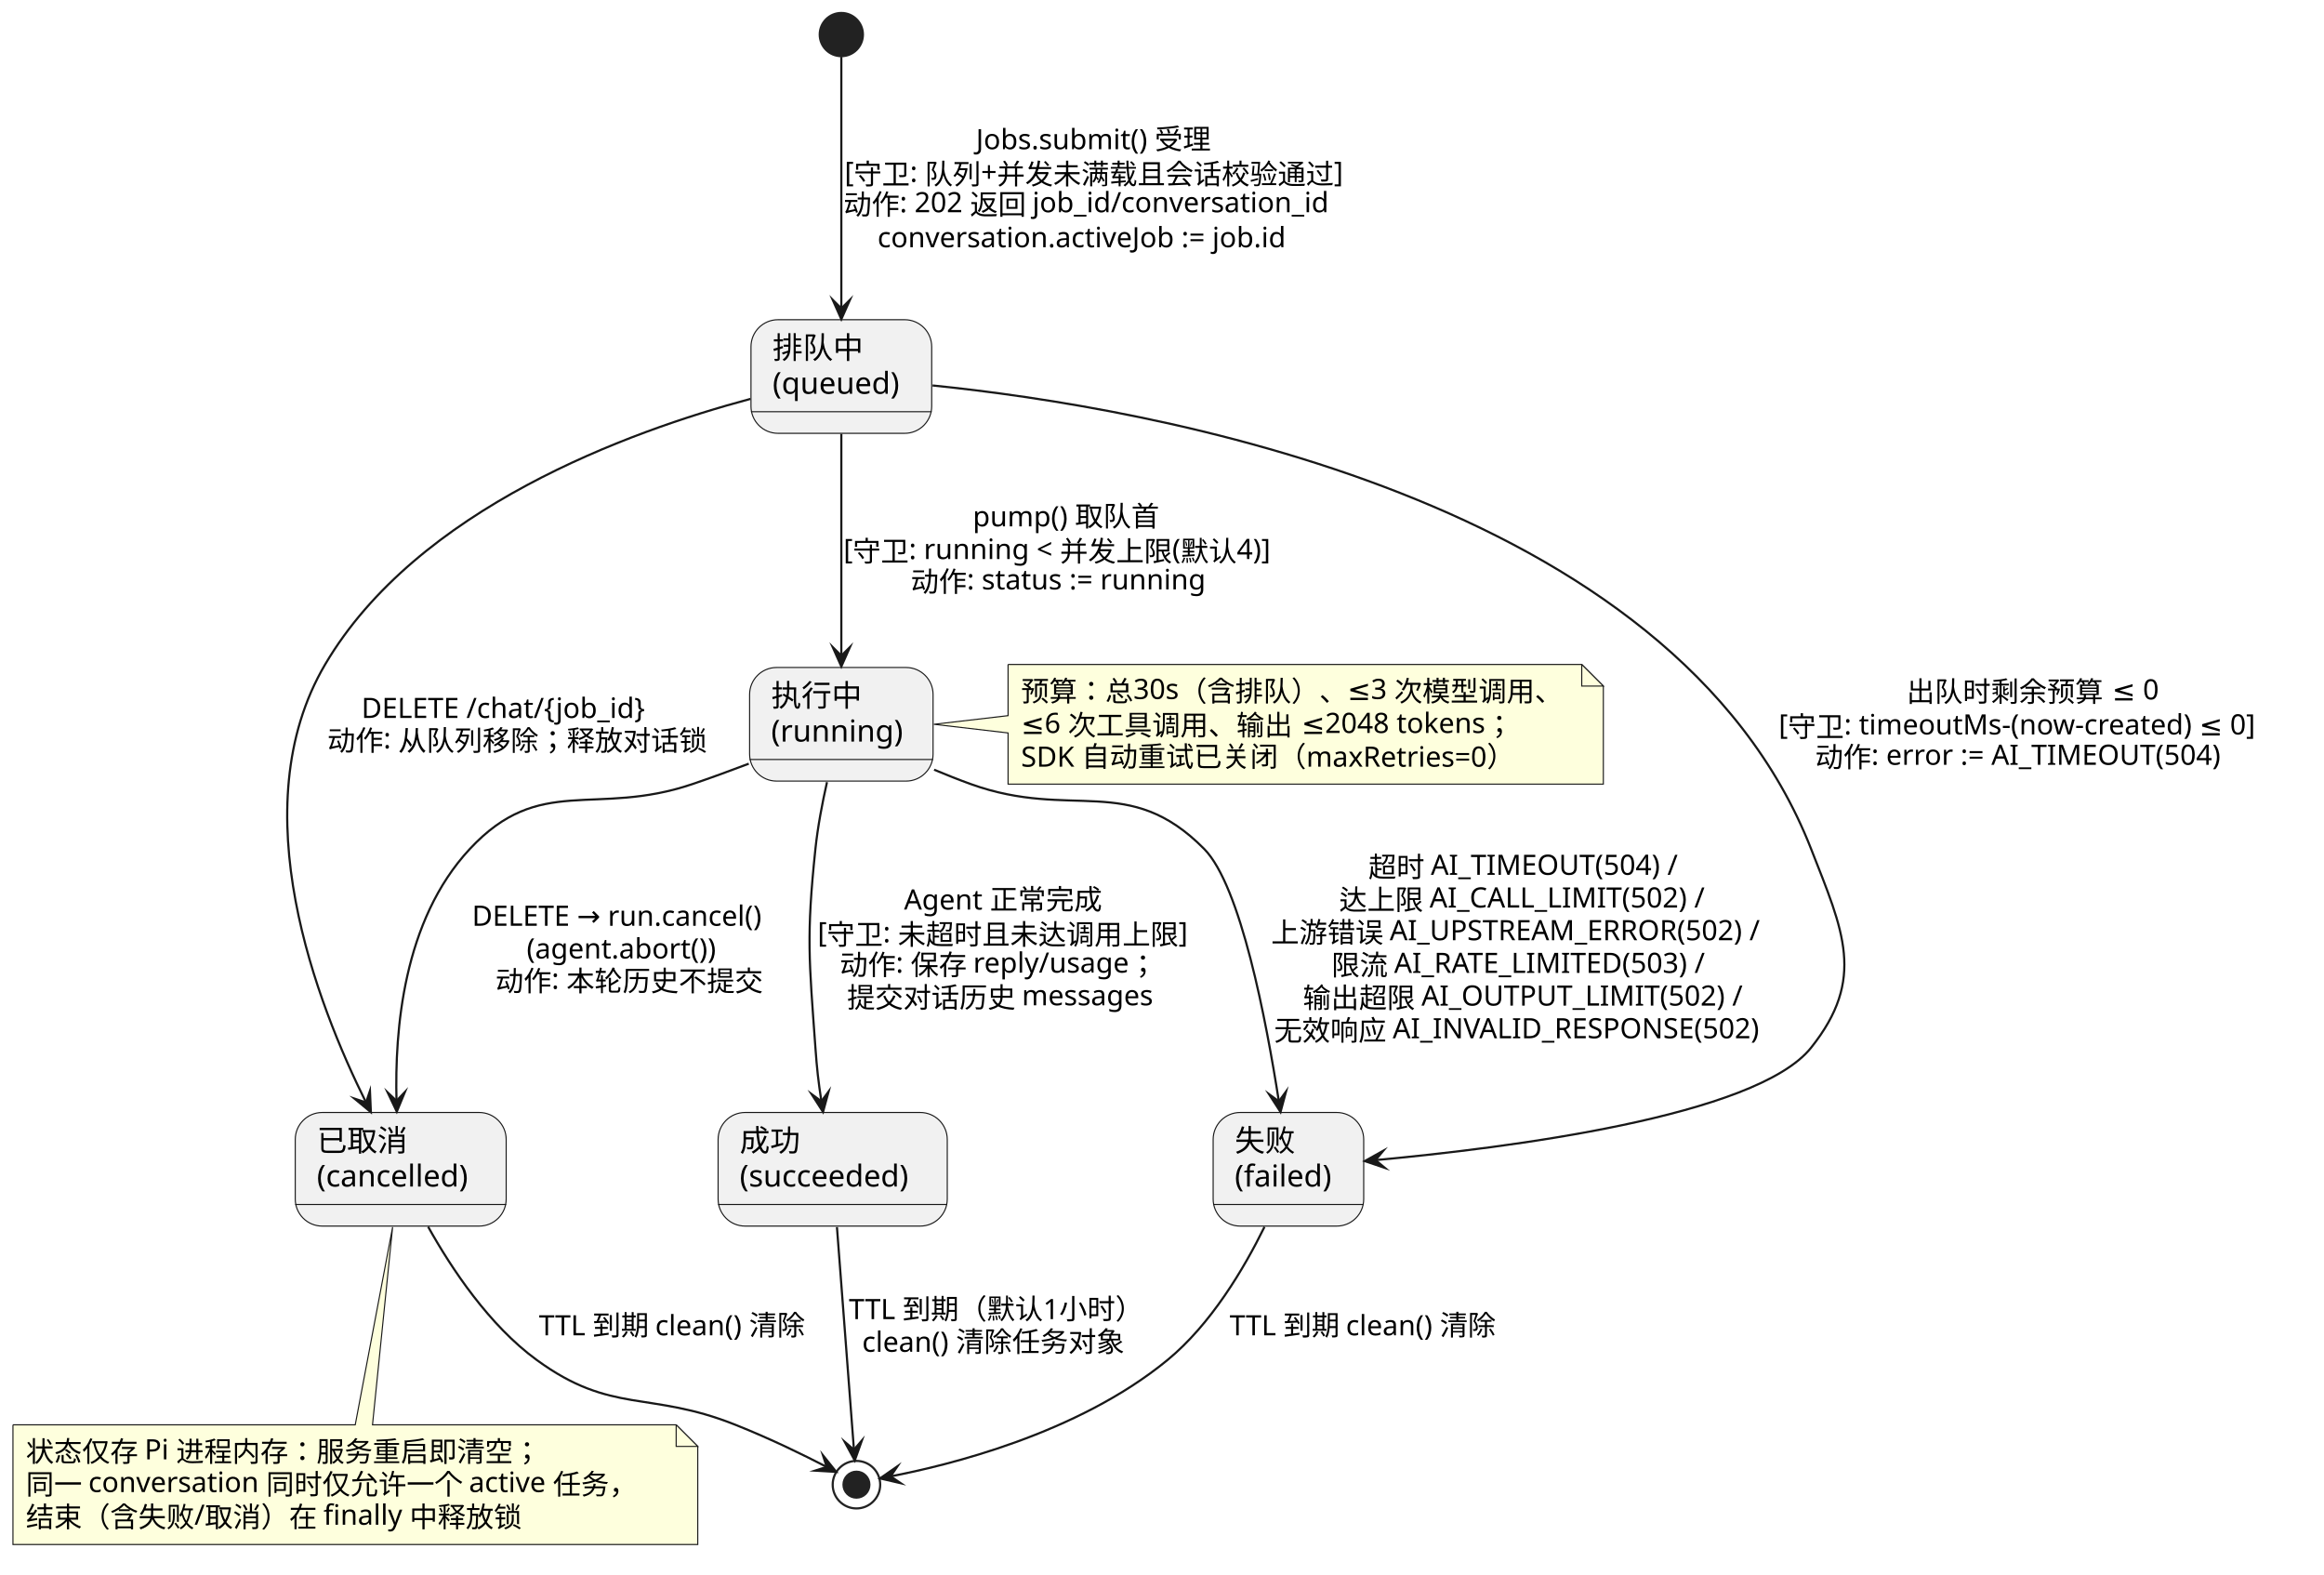
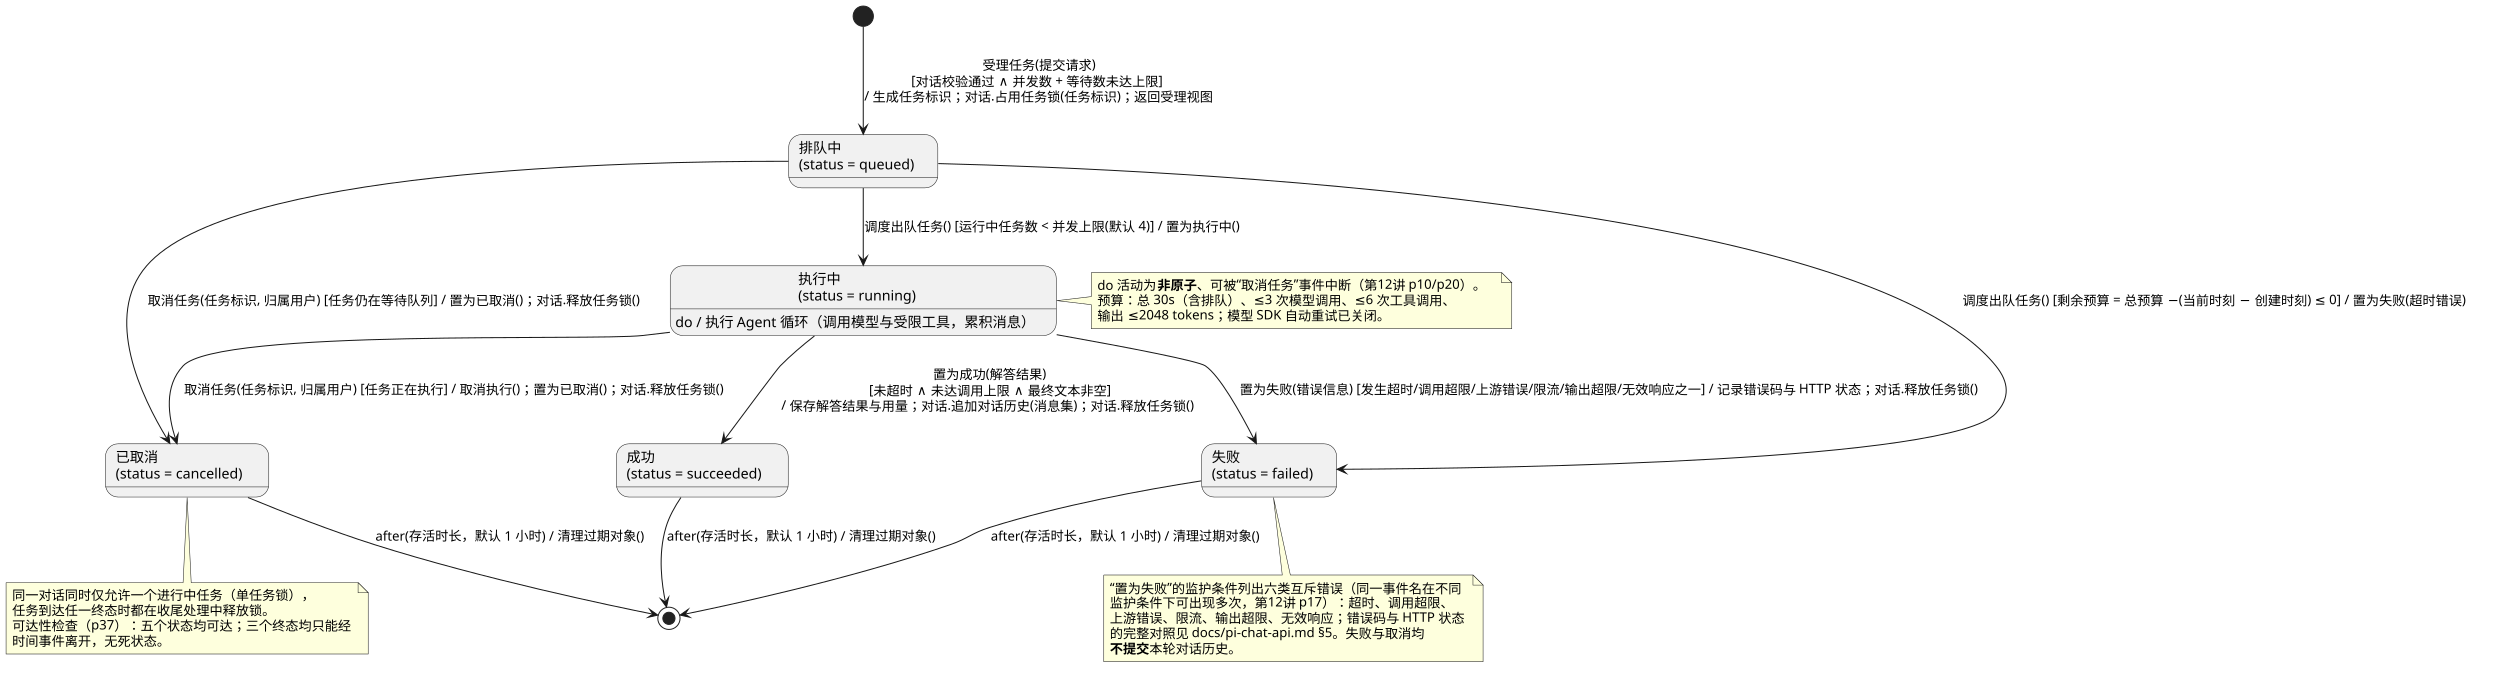
- <svg xmlns="http://www.w3.org/2000/svg" version="1.1" data-diagram-type="STATE" style="width:1076px;height:729px;background:#FFFFFF;" width="1076px" height="729px" viewBox="0 0 1076 729" zoomAndPan="magnify" preserveAspectRatio="none" contentStyleType="text/css">
+ <svg xmlns="http://www.w3.org/2000/svg" version="1.1" data-diagram-type="STATE" style="width:2470px;height:668px;background:#FFFFFF;" width="2470px" height="668px" viewBox="0 0 2470 668" zoomAndPan="magnify" preserveAspectRatio="none" contentStyleType="text/css">
  <defs />
  <g font-family="sans-serif" lengthAdjust="spacing">
-     <g class="entity" data-qualified-name="Queued" id="ent0001" data-source-line="6">
-       <rect x="347.7" y="148" width="83.67" height="52.594" fill="#F1F1F1" style="stroke:#181818;stroke-width:0.5;" rx="12.5" ry="12.5" />
-       <line x1="347.7" y1="190.594" x2="431.37" y2="190.594" style="stroke:#181818;stroke-width:0.5;" />
-       <text x="357.7" y="165.995" fill="#000" font-size="14" textLength="42">排队中</text>
-       <text x="357.7" y="182.292" fill="#000" font-size="14" textLength="63.67">(queued)</text>
+     <g class="entity" data-qualified-name="Queued" id="ent0001" data-source-line="16">
+       <rect x="779.24" y="133" width="147.319" height="52.594" fill="#F1F1F1" style="stroke:#181818;stroke-width:0.5;" rx="12.5" ry="12.5" />
+       <line x1="779.24" y1="175.594" x2="926.559" y2="175.594" style="stroke:#181818;stroke-width:0.5;" />
+       <text x="789.24" y="150.995" fill="#000" font-size="14" textLength="42">排队中</text>
+       <text x="789.24" y="167.292" fill="#000" font-size="14" textLength="127.319">(status = queued)</text>
    </g>
-     <g class="entity" data-qualified-name="Running" id="ent0002" data-source-line="7">
-       <rect x="347.06" y="308.99" width="84.948" height="52.594" fill="#F1F1F1" style="stroke:#181818;stroke-width:0.5;" rx="12.5" ry="12.5" />
-       <line x1="347.06" y1="351.584" x2="432.008" y2="351.584" style="stroke:#181818;stroke-width:0.5;" />
-       <text x="357.06" y="326.985" fill="#000" font-size="14" textLength="42">执行中</text>
-       <text x="357.06" y="343.282" fill="#000" font-size="14" textLength="64.948">(running)</text>
+     <g class="entity" data-qualified-name="Running" id="ent0002" data-source-line="17">
+       <rect x="662.19" y="262.59" width="381.408" height="68.891" fill="#F1F1F1" style="stroke:#181818;stroke-width:0.5;" rx="12.5" ry="12.5" />
+       <line x1="662.19" y1="305.184" x2="1043.598" y2="305.184" style="stroke:#181818;stroke-width:0.5;" />
+       <text x="788.595" y="280.585" fill="#000" font-size="14" textLength="42">执行中</text>
+       <text x="788.595" y="296.882" fill="#000" font-size="14" textLength="128.598">(status = running)</text>
+       <text x="667.19" y="323.179" fill="#000" font-size="14" textLength="361.408">do / 执行 Agent 循环（调用模型与受限工具，累积消息）</text>
    </g>
-     <g class="entity" data-qualified-name="Succeeded" id="ent0003" data-source-line="8">
-       <rect x="332.48" y="514.99" width="106.099" height="52.594" fill="#F1F1F1" style="stroke:#181818;stroke-width:0.5;" rx="12.5" ry="12.5" />
-       <line x1="332.48" y1="557.584" x2="438.579" y2="557.584" style="stroke:#181818;stroke-width:0.5;" />
-       <text x="342.48" y="532.985" fill="#000" font-size="14" textLength="28">成功</text>
-       <text x="342.48" y="549.282" fill="#000" font-size="14" textLength="86.099">(succeeded)</text>
+     <g class="entity" data-qualified-name="Succeeded" id="ent0003" data-source-line="20">
+       <rect x="609.02" y="438.48" width="169.748" height="52.594" fill="#F1F1F1" style="stroke:#181818;stroke-width:0.5;" rx="12.5" ry="12.5" />
+       <line x1="609.02" y1="481.074" x2="778.768" y2="481.074" style="stroke:#181818;stroke-width:0.5;" />
+       <text x="619.02" y="456.475" fill="#000" font-size="14" textLength="28">成功</text>
+       <text x="619.02" y="472.772" fill="#000" font-size="14" textLength="149.748">(status = succeeded)</text>
    </g>
-     <g class="entity" data-qualified-name="Failed" id="ent0004" data-source-line="9">
-       <rect x="561.68" y="514.99" width="69.711" height="52.594" fill="#F1F1F1" style="stroke:#181818;stroke-width:0.5;" rx="12.5" ry="12.5" />
-       <line x1="561.68" y1="557.584" x2="631.391" y2="557.584" style="stroke:#181818;stroke-width:0.5;" />
-       <text x="571.68" y="532.985" fill="#000" font-size="14" textLength="28">失败</text>
-       <text x="571.68" y="549.282" fill="#000" font-size="14" textLength="49.711">(failed)</text>
+     <g class="entity" data-qualified-name="Failed" id="ent0004" data-source-line="21">
+       <rect x="1187.22" y="438.48" width="133.36" height="52.594" fill="#F1F1F1" style="stroke:#181818;stroke-width:0.5;" rx="12.5" ry="12.5" />
+       <line x1="1187.22" y1="481.074" x2="1320.58" y2="481.074" style="stroke:#181818;stroke-width:0.5;" />
+       <text x="1197.22" y="456.475" fill="#000" font-size="14" textLength="28">失败</text>
+       <text x="1197.22" y="472.772" fill="#000" font-size="14" textLength="113.36">(status = failed)</text>
    </g>
-     <g class="entity" data-qualified-name="Cancelled" id="ent0005" data-source-line="10">
-       <rect x="136.7" y="514.99" width="97.663" height="52.594" fill="#F1F1F1" style="stroke:#181818;stroke-width:0.5;" rx="12.5" ry="12.5" />
-       <line x1="136.7" y1="557.584" x2="234.363" y2="557.584" style="stroke:#181818;stroke-width:0.5;" />
-       <text x="146.7" y="532.985" fill="#000" font-size="14" textLength="42">已取消</text>
-       <text x="146.7" y="549.282" fill="#000" font-size="14" textLength="77.663">(cancelled)</text>
+     <g class="entity" data-qualified-name="Cancelled" id="ent0005" data-source-line="22">
+       <rect x="104.24" y="438.48" width="161.313" height="52.594" fill="#F1F1F1" style="stroke:#181818;stroke-width:0.5;" rx="12.5" ry="12.5" />
+       <line x1="104.24" y1="481.074" x2="265.553" y2="481.074" style="stroke:#181818;stroke-width:0.5;" />
+       <text x="114.24" y="456.475" fill="#000" font-size="14" textLength="42">已取消</text>
+       <text x="114.24" y="472.772" fill="#000" font-size="14" textLength="141.313">(status = cancelled)</text>
    </g>
-     <g class="start_entity" data-qualified-name=".start." id="ent0006" data-source-line="12">
-       <ellipse cx="389.53" cy="16" rx="10" ry="10" fill="#222" style="stroke:#222;stroke-width:1;" />
+     <g class="start_entity" data-qualified-name=".start." id="ent0006" data-source-line="24">
+       <ellipse cx="852.9" cy="16" rx="10" ry="10" fill="#222" style="stroke:#222;stroke-width:1;" />
    </g>
-     <g class="end_entity" data-qualified-name=".end." id="ent0014" data-source-line="22">
-       <ellipse cx="396.53" cy="687.28" rx="11" ry="11" fill="none" style="stroke:#222;stroke-width:1;" />
-       <ellipse cx="396.53" cy="687.28" rx="6" ry="6" fill="#222" style="stroke:#222;stroke-width:1;" />
+     <g class="end_entity" data-qualified-name=".end." id="ent0014" data-source-line="34">
+       <ellipse cx="660.9" cy="610.91" rx="11" ry="11" fill="none" style="stroke:#222;stroke-width:1;" />
+       <ellipse cx="660.9" cy="610.91" rx="6" ry="6" fill="#222" style="stroke:#222;stroke-width:1;" />
    </g>
-     <g class="entity" data-qualified-name="GMN18" id="ent0019" data-source-line="27">
-       <path d="M466.73,307.59 L466.73,331.29 L432.36,335.29 L466.73,339.29 L466.73,362.988 A0,0 0 0 0 466.73,362.988 L742.341,362.988 A0,0 0 0 0 742.341,362.988 L742.341,317.59 L732.341,307.59 L466.73,307.59 A0,0 0 0 0 466.73,307.59" style="stroke:#181818;stroke-width:0.5;" fill="#FEFFDD" />
-       <path d="M732.341,307.59 L732.341,317.59 L742.341,317.59 L732.341,307.59" style="stroke:#181818;stroke-width:0.5;" fill="#FEFFDD" />
-       <text x="472.73" y="324.657" fill="#000" font-size="13" textLength="254.611">预算：总30s（含排队）、≤3 次模型调用、</text>
-       <text x="472.73" y="339.79" fill="#000" font-size="13" textLength="236.127">≤6 次工具调用、输出 ≤2048 tokens；</text>
-       <text x="472.73" y="354.923" fill="#000" font-size="13" textLength="241.262">SDK 自动重试已关闭（maxRetries=0）</text>
+     <g class="entity" data-qualified-name="GMN18" id="ent0019" data-source-line="39">
+       <path d="M1078.17,269.34 L1078.17,293.04 L1044.03,297.04 L1078.17,301.04 L1078.17,324.738 A0,0 0 0 0 1078.17,324.738 L1493.62,324.738 A0,0 0 0 0 1493.62,324.738 L1493.62,279.34 L1483.62,269.34 L1078.17,269.34 A0,0 0 0 0 1078.17,269.34" style="stroke:#181818;stroke-width:0.5;" fill="#FEFFDD" />
+       <path d="M1483.62,269.34 L1483.62,279.34 L1493.62,279.34 L1483.62,269.34" style="stroke:#181818;stroke-width:0.5;" fill="#FEFFDD" />
+       <text x="1084.17" y="286.407" fill="#000" font-size="13" textLength="59.338">do 活动为</text>
+       <text x="1143.508" y="286.407" fill="#000" font-size="13" textLength="39" font-weight="700">非原子</text>
+       <text x="1182.508" y="286.407" fill="#000" font-size="13" textLength="296.112">、可被“取消任务”事件中断（第12讲 p10/p20）。</text>
+       <text x="1084.17" y="301.54" fill="#000" font-size="13" textLength="360.039">预算：总 30s（含排队）、≤3 次模型调用、≤6 次工具调用、</text>
+       <text x="1084.17" y="316.673" fill="#000" font-size="13" textLength="299.883">输出 ≤2048 tokens；模型 SDK 自动重试已关闭。</text>
    </g>
-     <g class="entity" data-qualified-name="GMN21" id="ent0022" data-source-line="33">
-       <path d="M6,659.58 L6,714.978 A0,0 0 0 0 6,714.978 L323.061,714.978 A0,0 0 0 0 323.061,714.978 L323.061,669.58 L313.061,659.58 L172.47,659.58 L181.78,568.03 L164.47,659.58 L6,659.58 A0,0 0 0 0 6,659.58" style="stroke:#181818;stroke-width:0.5;" fill="#FEFFDD" />
-       <path d="M313.061,659.58 L313.061,669.58 L323.061,669.58 L313.061,659.58" style="stroke:#181818;stroke-width:0.5;" fill="#FEFFDD" />
-       <text x="12" y="676.647" fill="#000" font-size="13" textLength="240.716">状态仅存 Pi 进程内存：服务重启即清空；</text>
-       <text x="12" y="691.78" fill="#000" font-size="13" textLength="296.061">同一 conversation 同时仅允许一个 active 任务，</text>
-       <text x="12" y="706.913" fill="#000" font-size="13" textLength="233.956">结束（含失败/取消）在 finally 中释放锁</text>
+     <g class="entity" data-qualified-name="GMN21" id="ent0022" data-source-line="45">
+       <path d="M1090.52,568.08 L1090.52,653.744 A0,0 0 0 0 1090.52,653.744 L1465.282,653.744 A0,0 0 0 0 1465.282,653.744 L1465.282,578.08 L1455.282,568.08 L1274.87,568.08 L1258.19,491.55 L1266.87,568.08 L1090.52,568.08 A0,0 0 0 0 1090.52,568.08" style="stroke:#181818;stroke-width:0.5;" fill="#FEFFDD" />
+       <path d="M1455.282,568.08 L1455.282,578.08 L1465.282,578.08 L1455.282,568.08" style="stroke:#181818;stroke-width:0.5;" fill="#FEFFDD" />
+       <text x="1096.52" y="585.147" fill="#000" font-size="13" textLength="351.47">“置为失败”的监护条件列出六类互斥错误（同一事件名在不同</text>
+       <text x="1096.52" y="600.28" fill="#000" font-size="13" textLength="344.469">监护条件下可出现多次，第12讲 p17）：超时、调用超限、</text>
+       <text x="1096.52" y="615.413" fill="#000" font-size="13" textLength="353.762">上游错误、限流、输出超限、无效响应；错误码与 HTTP 状态</text>
+       <text x="1096.52" y="630.545" fill="#000" font-size="13" textLength="321.115">的完整对照见 docs/pi-chat-api.md §5。失败与取消均</text>
+       <text x="1096.52" y="645.678" fill="#000" font-size="13" textLength="39" font-weight="700">不提交</text>
+       <text x="1135.52" y="645.678" fill="#000" font-size="13" textLength="91">本轮对话历史。</text>
    </g>
-     <g class="link" data-entity-1="ent0006" data-entity-2="ent0001" id="lnk7" data-source-line="12" data-link-type="dependency">
-       <path d="M389.53,26.3 C389.53,49.83 389.53,107.32 389.53,142.78" style="stroke:#181818;stroke-width:1;" fill="none" id="*start*-to-Queued" />
-       <polygon points="389.53,147.78,393.53,138.78,389.53,142.78,385.53,138.78,389.53,147.78" fill="#181818" style="stroke:#181818;stroke-width:1;stroke-linejoin:miter;stroke-miterlimit:10;" />
-       <text x="451.867" y="69.067" fill="#000" font-size="13" textLength="115.857">Jobs.submit() 受理</text>
-       <text x="391.022" y="84.2" fill="#000" font-size="13" textLength="237.549">[守卫: 队列+并发未满载且会话校验通过]</text>
-       <text x="390.53" y="99.333" fill="#000" font-size="13" textLength="238.532">动作: 202 返回 job_id/conversation_id</text>
-       <text x="406.269" y="114.465" fill="#000" font-size="13" textLength="207.054">conversation.activeJob := job.id</text>
+     <g class="entity" data-qualified-name="GMN24" id="ent0025" data-source-line="53">
+       <path d="M6,575.64 L6,646.171 A0,0 0 0 0 6,646.171 L363.794,646.171 A0,0 0 0 0 363.794,646.171 L363.794,585.64 L353.794,575.64 L188.9,575.64 L184.9,491.55 L180.9,575.64 L6,575.64 A0,0 0 0 0 6,575.64" style="stroke:#181818;stroke-width:0.5;" fill="#FEFFDD" />
+       <path d="M353.794,575.64 L353.794,585.64 L363.794,585.64 L353.794,575.64" style="stroke:#181818;stroke-width:0.5;" fill="#FEFFDD" />
+       <text x="12" y="592.707" fill="#000" font-size="13" textLength="299">同一对话同时仅允许一个进行中任务（单任务锁），</text>
+       <text x="12" y="607.84" fill="#000" font-size="13" textLength="260">任务到达任一终态时都在收尾处理中释放锁。</text>
+       <text x="12" y="622.973" fill="#000" font-size="13" textLength="336.794">可达性检查（p37）：五个状态均可达；三个终态均只能经</text>
+       <text x="12" y="638.105" fill="#000" font-size="13" textLength="156">时间事件离开，无死状态。</text>
    </g>
-     <g class="link" data-entity-1="ent0001" data-entity-2="ent0002" id="lnk8" data-source-line="14" data-link-type="dependency">
-       <path d="M389.53,200.84 C389.53,230.42 389.53,273.88 389.53,303.54" style="stroke:#181818;stroke-width:1;" fill="none" id="Queued-to-Running" />
-       <polygon points="389.53,308.54,393.53,299.54,389.53,303.54,385.53,299.54,389.53,308.54" fill="#181818" style="stroke:#181818;stroke-width:1;stroke-linejoin:miter;stroke-miterlimit:10;" />
-       <text x="450.385" y="243.657" fill="#000" font-size="13" textLength="90.683">pump() 取队首</text>
-       <text x="390.53" y="258.79" fill="#000" font-size="13" textLength="210.393">[守卫: running &lt; 并发上限(默认4)]</text>
-       <text x="421.646" y="273.923" fill="#000" font-size="13" textLength="148.161">动作: status := running</text>
+     <g class="link" data-entity-1="ent0006" data-entity-2="ent0001" id="lnk7" data-source-line="24" data-link-type="dependency">
+       <path d="M852.9,26.27 C852.9,47.57 852.9,95.64 852.9,127.64" style="stroke:#181818;stroke-width:1;" fill="none" id="*start*-to-Queued" />
+       <polygon points="852.9,132.64,856.9,123.64,852.9,127.64,848.9,123.64,852.9,132.64" fill="#181818" style="stroke:#181818;stroke-width:1;stroke-linejoin:miter;stroke-miterlimit:10;" />
+       <text x="970.722" y="69.067" fill="#000" font-size="13" textLength="114.144">受理任务(提交请求)</text>
+       <text x="900.254" y="84.2" fill="#000" font-size="13" textLength="255.081">[对话校验通过 ∧ 并发数 + 等待数未达上限]</text>
+       <text x="853.9" y="99.333" fill="#000" font-size="13" textLength="347.788">/ 生成任务标识；对话.占用任务锁(任务标识)；返回受理视图</text>
    </g>
-     <g class="link" data-entity-1="ent0001" data-entity-2="ent0005" id="lnk9" data-source-line="15" data-link-type="dependency">
-       <path d="M347.48,184.65 C291.09,199.71 193.16,235.27 150.53,307.59 C111.22,374.28 147.064,465.263 169.484,510.363" style="stroke:#181818;stroke-width:1;" fill="none" id="Queued-to-Cancelled" />
-       <polygon points="171.71,514.84,171.286,505,169.484,510.363,164.122,508.561,171.71,514.84" fill="#181818" style="stroke:#181818;stroke-width:1;stroke-linejoin:miter;stroke-miterlimit:10;" />
-       <text x="167.336" y="332.357" fill="#000" font-size="13" textLength="145.901">DELETE /chat/{job_id}</text>
-       <text x="151.53" y="347.49" fill="#000" font-size="13" textLength="177.512">动作: 从队列移除；释放对话锁</text>
+     <g class="link" data-entity-1="ent0001" data-entity-2="ent0002" id="lnk8" data-source-line="26" data-link-type="dependency">
+       <path d="M852.9,185.83 C852.9,207.41 852.9,233.5 852.9,257.16" style="stroke:#181818;stroke-width:1;" fill="none" id="Queued-to-Running" />
+       <polygon points="852.9,262.16,856.9,253.16,852.9,257.16,848.9,253.16,852.9,262.16" fill="#181818" style="stroke:#181818;stroke-width:1;stroke-linejoin:miter;stroke-miterlimit:10;" />
+       <text x="853.9" y="228.657" fill="#000" font-size="13" textLength="387.912">调度出队任务() [运行中任务数 &lt; 并发上限(默认 4)] / 置为执行中()</text>
    </g>
-     <g class="link" data-entity-1="ent0001" data-entity-2="ent0004" id="lnk10" data-source-line="16" data-link-type="dependency">
-       <path d="M431.78,178.44 C530.85,188.5 774.56,229.64 838.53,392.99 C853.44,431.06 864.02,453.02 838.53,484.99 C813.07,516.92 697.679,531.421 636.859,537.031" style="stroke:#181818;stroke-width:1;" fill="none" id="Queued-to-Failed" />
-       <polygon points="631.88,537.49,641.209,540.646,636.859,537.031,640.475,532.68,631.88,537.49" fill="#181818" style="stroke:#181818;stroke-width:1;stroke-linejoin:miter;stroke-miterlimit:10;" />
-       <text x="882.74" y="324.857" fill="#000" font-size="13" textLength="118.428">出队时剩余预算 ≤ 0</text>
-       <text x="823.51" y="339.99" fill="#000" font-size="13" textLength="236.888">[守卫: timeoutMs-(now-created) ≤ 0]</text>
-       <text x="840.398" y="355.123" fill="#000" font-size="13" textLength="203.112">动作: error := AI_TIMEOUT(504)</text>
+     <g class="link" data-entity-1="ent0001" data-entity-2="ent0005" id="lnk9" data-source-line="27" data-link-type="dependency">
+       <path d="M778.99,159.36 C614.53,159.03 226.4,168.47 144.9,262.59 C101.54,312.67 139.7,391.909 165.23,433.839" style="stroke:#181818;stroke-width:1;" fill="none" id="Queued-to-Cancelled" />
+       <polygon points="167.83,438.11,166.566,428.343,165.23,433.839,159.733,432.503,167.83,438.11" fill="#181818" style="stroke:#181818;stroke-width:1;stroke-linejoin:miter;stroke-miterlimit:10;" />
+       <text x="145.9" y="301.607" fill="#000" font-size="13" textLength="498.748">取消任务(任务标识, 归属用户) [任务仍在等待队列] / 置为已取消()；对话.释放任务锁()</text>
    </g>
-     <g class="link" data-entity-1="ent0002" data-entity-2="ent0003" id="lnk11" data-source-line="18" data-link-type="dependency">
-       <path d="M382.89,362.08 C380.72,371.71 378.6,382.78 377.53,392.99 C373.27,433.65 374.6,444.2 377.53,484.99 C378.23,494.76 378.873,500.488 380.303,509.818" style="stroke:#181818;stroke-width:1;" fill="none" id="Running-to-Succeeded" />
-       <polygon points="381.06,514.76,383.65,505.258,380.303,509.818,375.743,506.47,381.06,514.76" fill="#181818" style="stroke:#181818;stroke-width:1;stroke-linejoin:miter;stroke-miterlimit:10;" />
-       <text x="418.552" y="421.057" fill="#000" font-size="13" textLength="94.612">Agent 正常完成</text>
-       <text x="378.53" y="436.19" fill="#000" font-size="13" textLength="174.656">[守卫: 未超时且未达调用上限]</text>
-       <text x="388.782" y="451.323" fill="#000" font-size="13" textLength="154.153">动作: 保存 reply/usage；</text>
-       <text x="392.193" y="466.455" fill="#000" font-size="13" textLength="147.329">提交对话历史 messages</text>
+     <g class="link" data-entity-1="ent0001" data-entity-2="ent0004" id="lnk10" data-source-line="28" data-link-type="dependency">
+       <path d="M927.02,161.61 C1155.27,167.39 1839.99,198.28 1971.9,361.48 C1985.03,377.73 1986.09,393.15 1971.9,408.48 C1928.21,455.67 1495.95,462.702 1325.98,463.652" style="stroke:#181818;stroke-width:1;" fill="none" id="Queued-to-Failed" />
+       <polygon points="1320.98,463.68,1330.002,467.63,1325.98,463.652,1329.958,459.63,1320.98,463.68" fill="#181818" style="stroke:#181818;stroke-width:1;stroke-linejoin:miter;stroke-miterlimit:10;" />
+       <text x="1938.9" y="301.607" fill="#000" font-size="13" textLength="515.119">调度出队任务() [剩余预算 = 总预算 −(当前时刻 − 创建时刻) ≤ 0] / 置为失败(超时错误)</text>
    </g>
-     <g class="link" data-entity-1="ent0002" data-entity-2="ent0004" id="lnk12" data-source-line="19" data-link-type="dependency">
-       <path d="M432.48,356.31 C438.16,358.69 443.95,360.98 449.53,362.99 C496.42,379.83 522.52,357.55 557.53,392.99 C574.45,410.11 586.247,472.4 592.107,509.83" style="stroke:#181818;stroke-width:1;" fill="none" id="Running-to-Failed" />
-       <polygon points="592.88,514.77,595.44,505.26,592.107,509.83,587.536,506.497,592.88,514.77" fill="#181818" style="stroke:#181818;stroke-width:1;stroke-linejoin:miter;stroke-miterlimit:10;" />
-       <text x="633.547" y="406.057" fill="#000" font-size="13" textLength="151.722">超时 AI_TIMEOUT(504) /</text>
-       <text x="619.982" y="421.19" fill="#000" font-size="13" textLength="178.852">达上限 AI_CALL_LIMIT(502) /</text>
-       <text x="588.52" y="436.323" fill="#000" font-size="13" textLength="241.776">上游错误 AI_UPSTREAM_ERROR(502) /</text>
-       <text x="616.558" y="451.455" fill="#000" font-size="13" textLength="185.701">限流 AI_RATE_LIMITED(503) /</text>
-       <text x="603.218" y="466.588" fill="#000" font-size="13" textLength="212.38">输出超限 AI_OUTPUT_LIMIT(502) /</text>
-       <text x="589.904" y="481.721" fill="#000" font-size="13" textLength="239.008">无效响应 AI_INVALID_RESPONSE(502)</text>
+     <g class="link" data-entity-1="ent0002" data-entity-2="ent0003" id="lnk11" data-source-line="30" data-link-type="dependency">
+       <path d="M804.69,331.9 C793.11,340.94 781.14,351.1 770.9,361.48 C767.58,364.84 737.694,404.838 715.984,434.028" style="stroke:#181818;stroke-width:1;" fill="none" id="Running-to-Succeeded" />
+       <polygon points="713,438.04,721.581,433.206,715.984,434.028,715.161,428.431,713,438.04" fill="#181818" style="stroke:#181818;stroke-width:1;stroke-linejoin:miter;stroke-miterlimit:10;" />
+       <text x="921.86" y="374.547" fill="#000" font-size="13" textLength="114.144">置为成功(解答结果)</text>
+       <text x="858.58" y="389.68" fill="#000" font-size="13" textLength="240.703">[未超时 ∧ 未达调用上限 ∧ 最终文本非空]</text>
+       <text x="771.9" y="404.813" fill="#000" font-size="13" textLength="414.064">/ 保存解答结果与用量；对话.追加对话历史(消息集)；对话.释放任务锁()</text>
    </g>
-     <g class="link" data-entity-1="ent0002" data-entity-2="ent0005" id="lnk13" data-source-line="20" data-link-type="dependency">
-       <path d="M346.67,353.53 C338.07,356.8 329.05,360.11 320.53,362.99 C275.37,378.27 250.05,358.12 217.53,392.99 C186.56,426.19 182.741,477.042 183.581,509.602" style="stroke:#181818;stroke-width:1;" fill="none" id="Running-to-Cancelled" />
-       <polygon points="183.71,514.6,187.477,505.5,183.581,509.602,179.479,505.706,183.71,514.6" fill="#181818" style="stroke:#181818;stroke-width:1;stroke-linejoin:miter;stroke-miterlimit:10;" />
-       <text x="218.53" y="428.557" fill="#000" font-size="13" textLength="147.202">DELETE → run.cancel()</text>
-       <text x="243.838" y="443.69" fill="#000" font-size="13" textLength="96.586">(agent.abort())</text>
-       <text x="229.375" y="458.823" fill="#000" font-size="13" textLength="125.512">动作: 本轮历史不提交</text>
+     <g class="link" data-entity-1="ent0002" data-entity-2="ent0004" id="lnk12" data-source-line="31" data-link-type="dependency">
+       <path d="M1044,330.67 C1116.69,343.67 1183.92,356.68 1190.9,361.48 C1205.16,371.29 1225.133,406.944 1239.013,433.924" style="stroke:#181818;stroke-width:1;" fill="none" id="Running-to-Failed" />
+       <polygon points="1241.3,438.37,1240.74,428.537,1239.013,433.924,1233.626,432.197,1241.3,438.37" fill="#181818" style="stroke:#181818;stroke-width:1;stroke-linejoin:miter;stroke-miterlimit:10;" />
+       <text x="1224.9" y="389.547" fill="#000" font-size="13" textLength="739.001">置为失败(错误信息) [发生超时/调用超限/上游错误/限流/输出超限/无效响应之一] / 记录错误码与 HTTP 状态；对话.释放任务锁()</text>
    </g>
-     <g class="link" data-entity-1="ent0003" data-entity-2="ent0014" id="lnk15" data-source-line="22" data-link-type="dependency">
-       <path d="M387.5,568.03 C389.96,600.22 393.669,648.835 395.369,671.105" style="stroke:#181818;stroke-width:1;" fill="none" id="Succeeded-to-*end*" />
-       <polygon points="395.75,676.09,399.053,666.812,395.369,671.105,391.077,667.421,395.75,676.09" fill="#181818" style="stroke:#181818;stroke-width:1;stroke-linejoin:miter;stroke-miterlimit:10;" />
-       <text x="393.02" y="610.647" fill="#000" font-size="13" textLength="139.528">TTL 到期（默认1小时）</text>
-       <text x="399.165" y="625.78" fill="#000" font-size="13" textLength="127.239">clean() 清除任务对象</text>
+     <g class="link" data-entity-1="ent0002" data-entity-2="ent0005" id="lnk13" data-source-line="32" data-link-type="dependency">
+       <path d="M661.91,328.3 C652.79,329.44 643.75,330.51 634.9,331.48 C584.64,336.99 215.45,324.58 180.9,361.48 C161.95,381.72 166.077,410.511 173.367,433.641" style="stroke:#181818;stroke-width:1;" fill="none" id="Running-to-Cancelled" />
+       <polygon points="174.87,438.41,175.98,428.624,173.367,433.641,168.35,431.029,174.87,438.41" fill="#181818" style="stroke:#181818;stroke-width:1;stroke-linejoin:miter;stroke-miterlimit:10;" />
+       <text x="181.9" y="389.547" fill="#000" font-size="13" textLength="547.892">取消任务(任务标识, 归属用户) [任务正在执行] / 取消执行()；置为已取消()；对话.释放任务锁()</text>
    </g>
-     <g class="link" data-entity-1="ent0004" data-entity-2="ent0014" id="lnk16" data-source-line="23" data-link-type="dependency">
-       <path d="M585.45,567.94 C575.99,587.2 560.7,613.01 540.53,629.58 C498.6,664.04 438.09,678.474 412.36,683.434" style="stroke:#181818;stroke-width:1;" fill="none" id="Failed-to-*end*" />
-       <polygon points="407.45,684.38,417.044,686.604,412.36,683.434,415.53,678.749,407.45,684.38" fill="#181818" style="stroke:#181818;stroke-width:1;stroke-linejoin:miter;stroke-miterlimit:10;" />
-       <text x="569.33" y="618.147" fill="#000" font-size="13" textLength="132.628">TTL 到期 clean() 清除</text>
+     <g class="link" data-entity-1="ent0003" data-entity-2="ent0014" id="lnk15" data-source-line="34" data-link-type="dependency">
+       <path d="M672.76,491.5 C666.75,500.34 660.99,510.64 657.9,521.08 C649.73,548.59 653.988,578.125 657.488,594.895" style="stroke:#181818;stroke-width:1;" fill="none" id="Succeeded-to-*end*" />
+       <polygon points="658.51,599.79,660.587,590.163,657.488,594.895,652.756,591.797,658.51,599.79" fill="#181818" style="stroke:#181818;stroke-width:1;stroke-linejoin:miter;stroke-miterlimit:10;" />
+       <text x="658.9" y="534.147" fill="#000" font-size="13" textLength="275.45">after(存活时长，默认 1 小时) / 清理过期对象()</text>
    </g>
-     <g class="link" data-entity-1="ent0005" data-entity-2="ent0014" id="lnk17" data-source-line="24" data-link-type="dependency">
-       <path d="M198.22,567.88 C209.1,587.36 226.49,613.5 248.53,629.58 C283.27,654.93 300.59,643.63 340.53,659.58 C357.33,666.29 371.757,673.398 382.747,679.068" style="stroke:#181818;stroke-width:1;" fill="none" id="Cancelled-to-*end*" />
-       <polygon points="387.19,681.36,381.026,673.679,382.747,679.068,377.358,680.788,387.19,681.36" fill="#181818" style="stroke:#181818;stroke-width:1;stroke-linejoin:miter;stroke-miterlimit:10;" />
-       <text x="249.53" y="618.147" fill="#000" font-size="13" textLength="132.628">TTL 到期 clean() 清除</text>
+     <g class="link" data-entity-1="ent0004" data-entity-2="ent0014" id="lnk16" data-source-line="35" data-link-type="dependency">
+       <path d="M1186.81,475.11 C1130.29,483.95 1047.71,499.14 977.9,521.08 C959.86,526.74 956.77,531.91 938.9,538.08 C837.34,573.09 714.671,599.058 676.841,606.718" style="stroke:#181818;stroke-width:1;" fill="none" id="Failed-to-*end*" />
+       <polygon points="671.94,607.71,681.555,609.844,676.841,606.718,679.967,602.003,671.94,607.71" fill="#181818" style="stroke:#181818;stroke-width:1;stroke-linejoin:miter;stroke-miterlimit:10;" />
+       <text x="978.9" y="534.147" fill="#000" font-size="13" textLength="275.45">after(存活时长，默认 1 小时) / 清理过期对象()</text>
+     </g>
+     <g class="link" data-entity-1="ent0005" data-entity-2="ent0014" id="lnk17" data-source-line="36" data-link-type="dependency">
+       <path d="M245.01,491.57 C280.85,506.37 327.5,524.62 369.9,538.08 C477.28,572.15 606.258,598.987 645.018,606.757" style="stroke:#181818;stroke-width:1;" fill="none" id="Cancelled-to-*end*" />
+       <polygon points="649.92,607.74,641.882,602.049,645.018,606.757,640.309,609.893,649.92,607.74" fill="#181818" style="stroke:#181818;stroke-width:1;stroke-linejoin:miter;stroke-miterlimit:10;" />
+       <text x="370.9" y="534.147" fill="#000" font-size="13" textLength="275.45">after(存活时长，默认 1 小时) / 清理过期对象()</text>
    </g>
  </g>
</svg>
